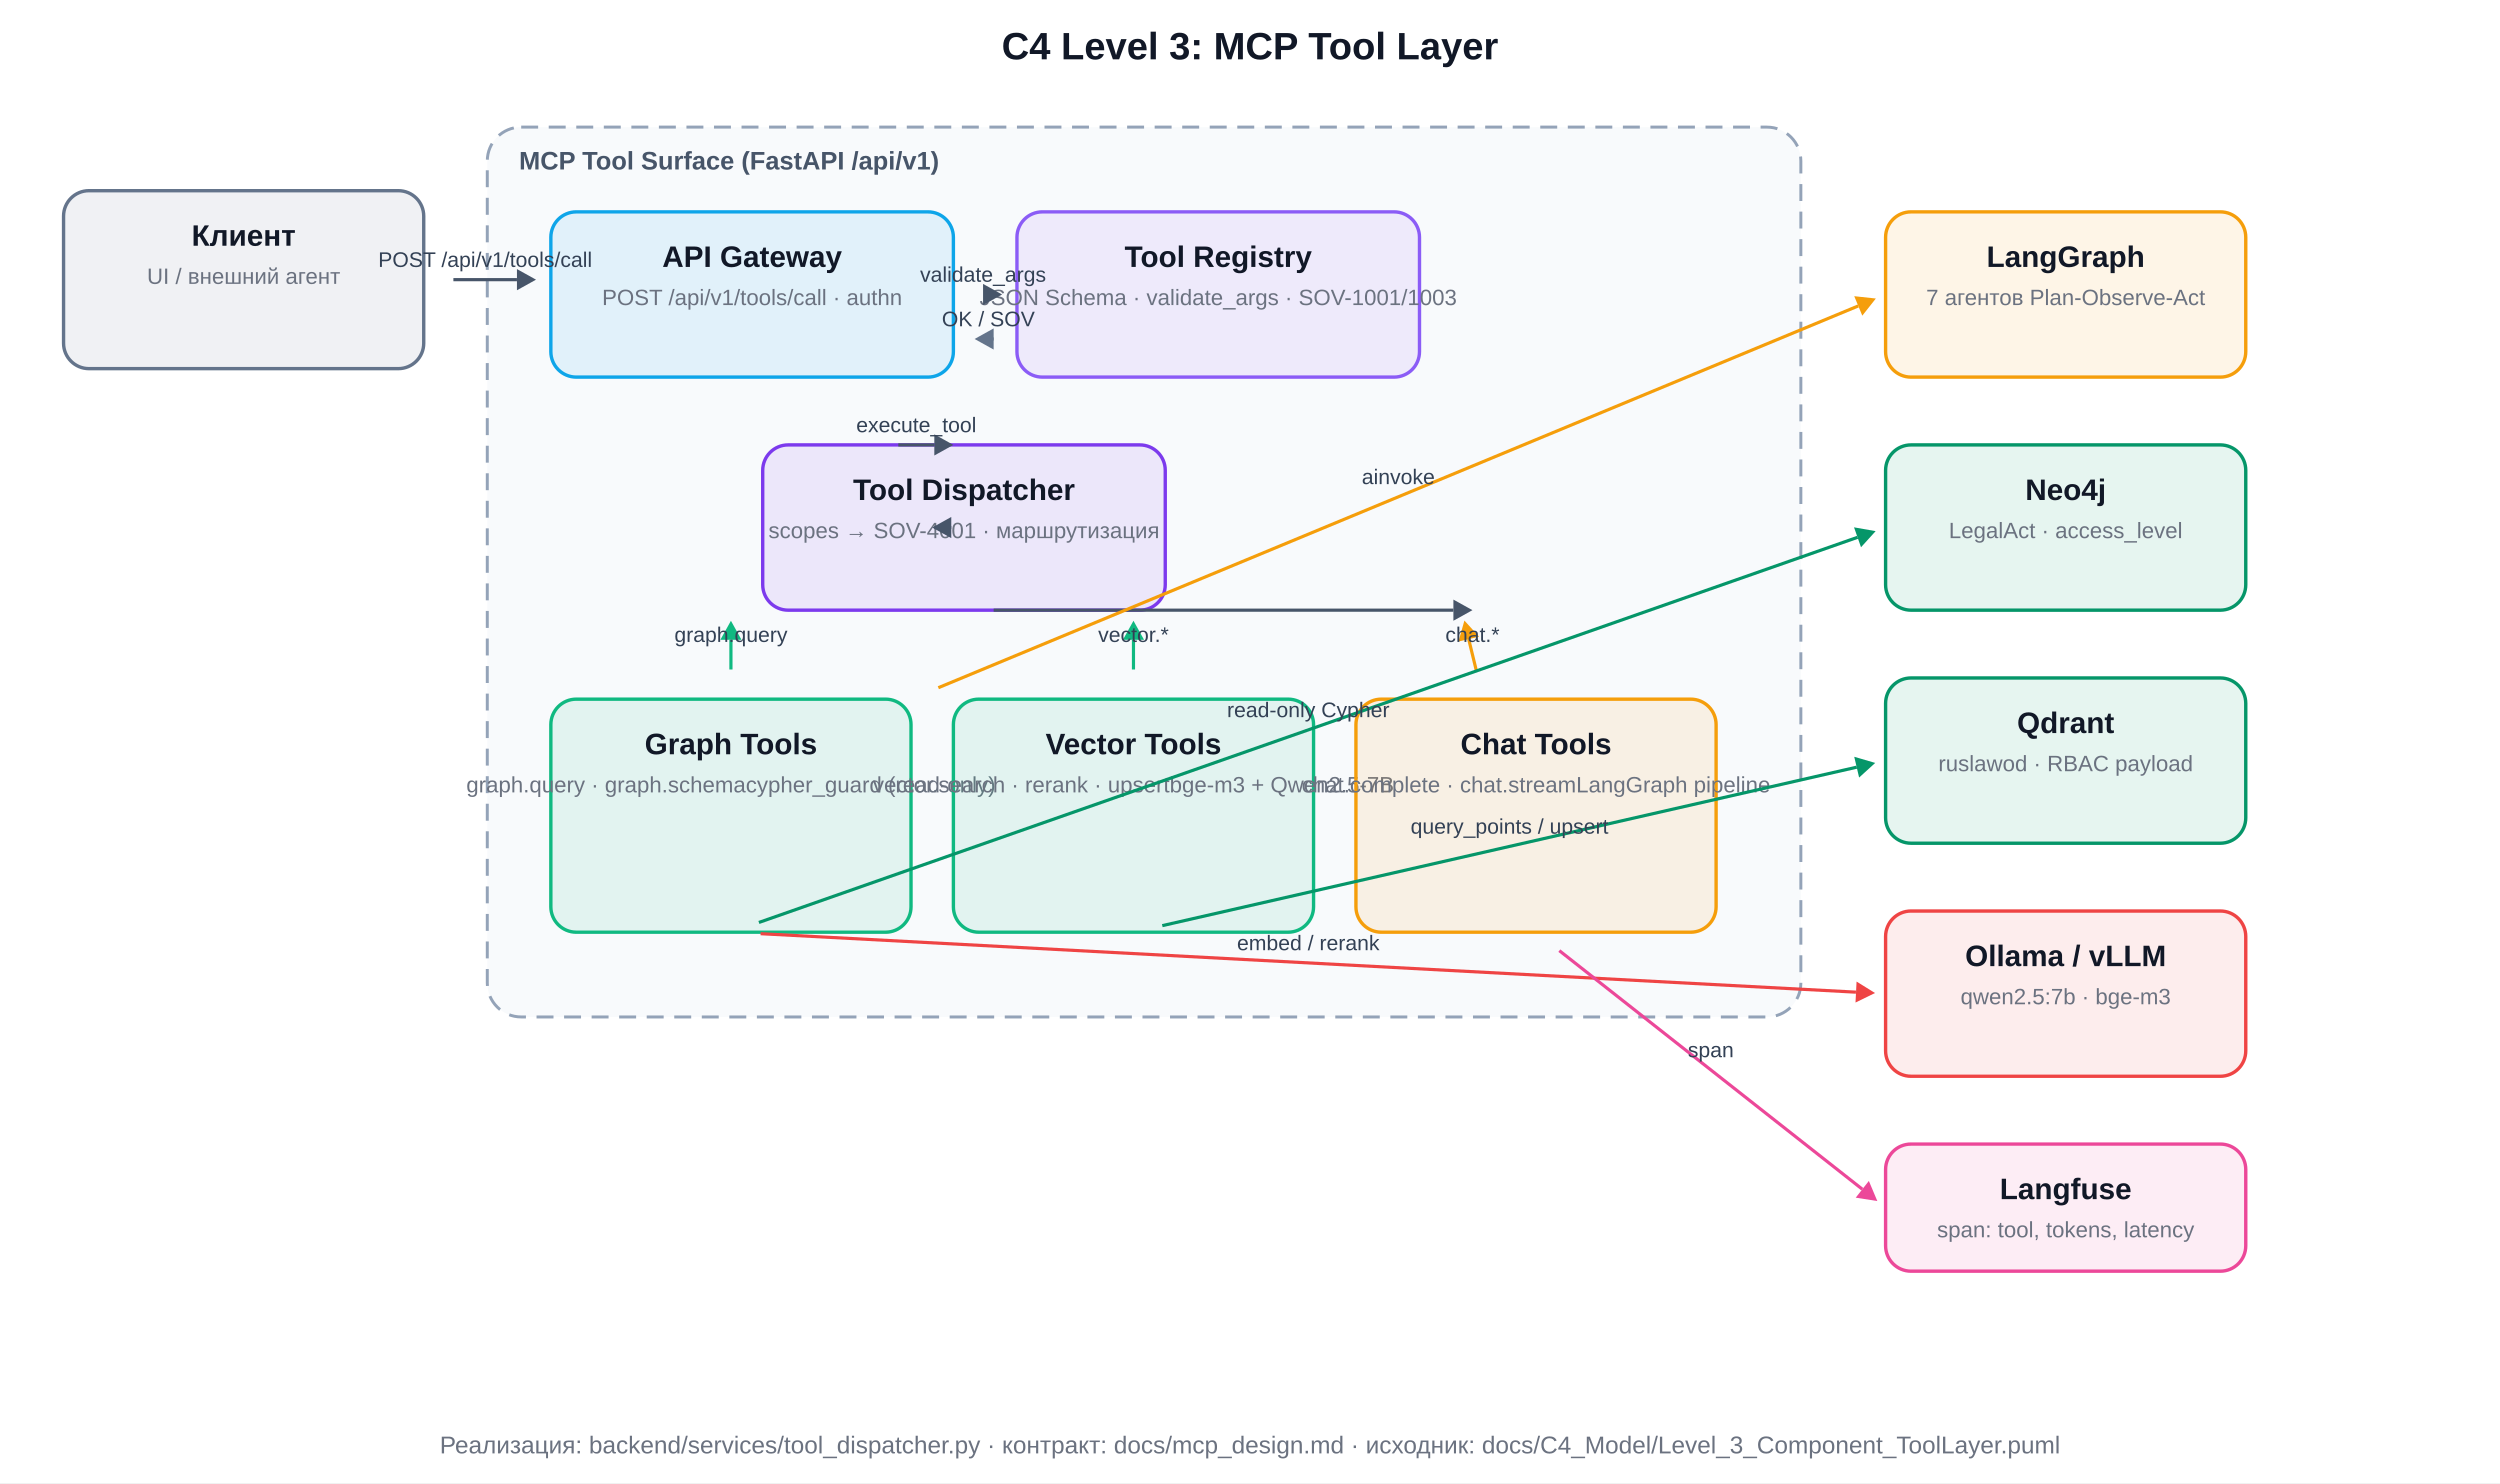
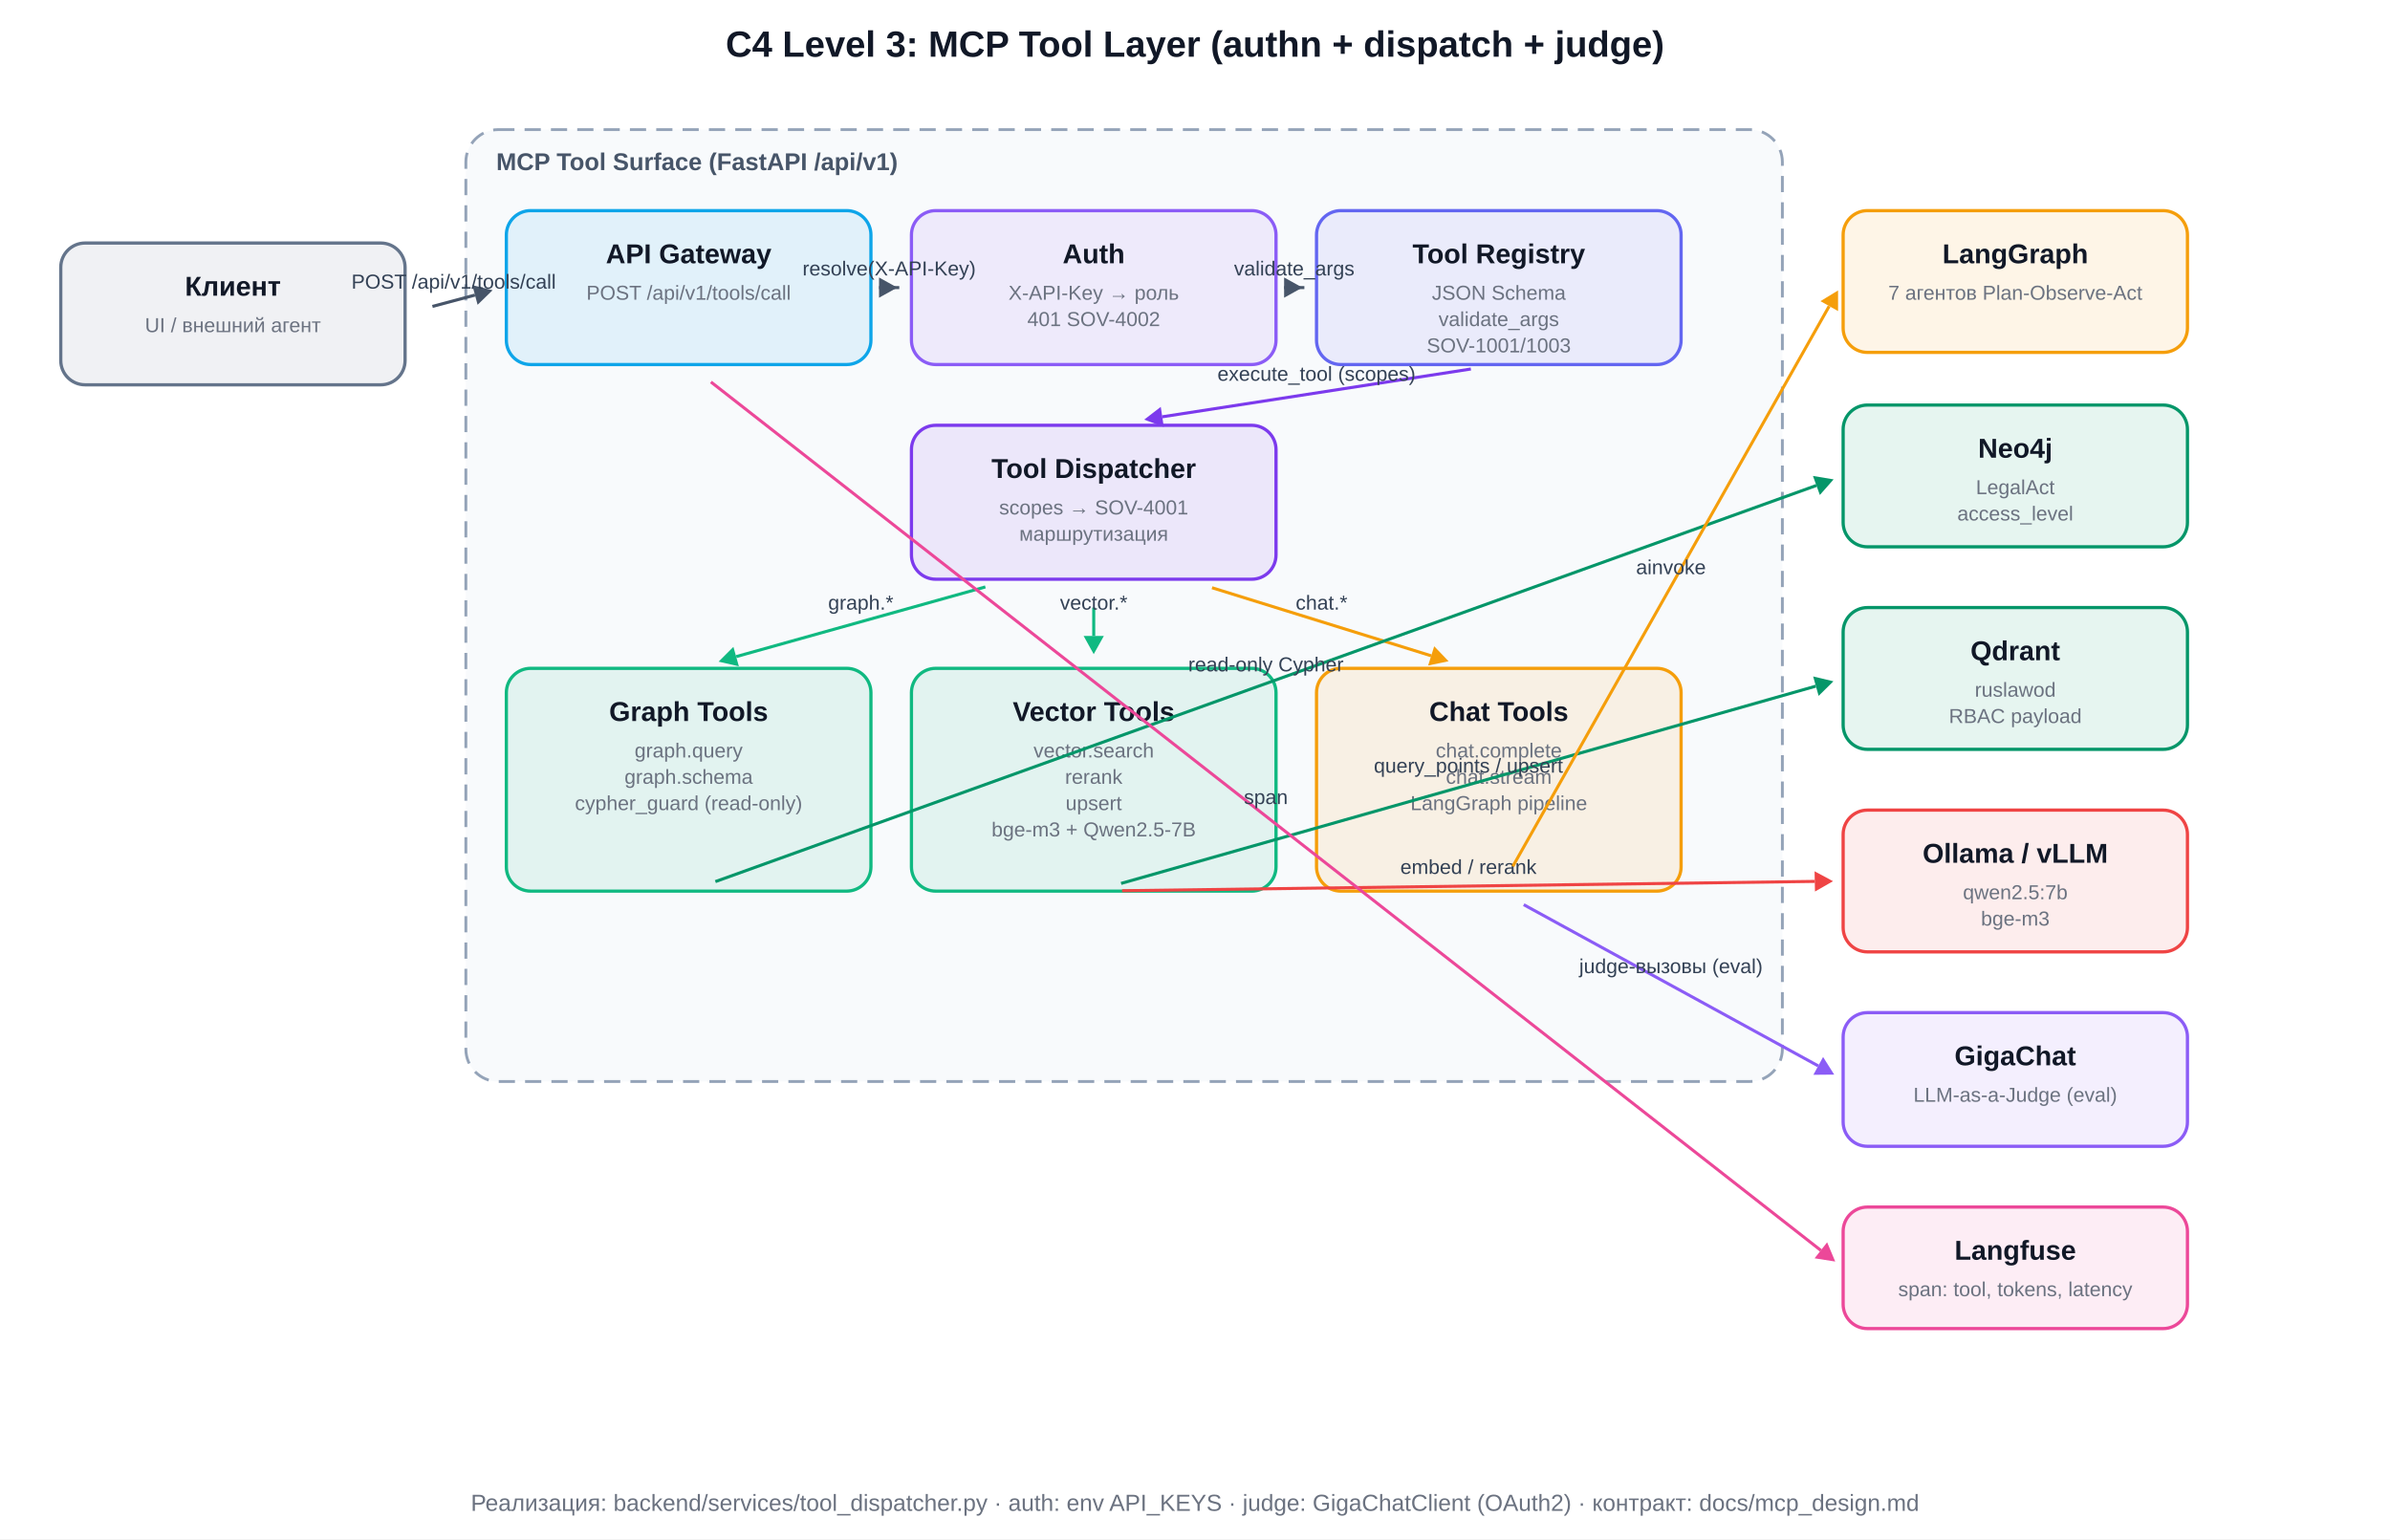
- <svg xmlns="http://www.w3.org/2000/svg" width="1180" height="700" viewBox="0 0 1180 700">
+ <svg xmlns="http://www.w3.org/2000/svg" width="1180" height="760" viewBox="0 0 1180 760">
  <rect width="100%" height="100%" fill="#ffffff" />
-   <text x="590.0" y="28" text-anchor="middle" font-family="Segoe UI, Arial" font-size="18" font-weight="700" fill="#111827">C4 Level 3: MCP Tool Layer</text>
-   <rect x="30" y="90" width="170" height="84" rx="12" fill="#64748b" opacity="0.1" />
-   <rect x="30" y="90" width="170" height="84" rx="12" fill="none" stroke="#64748b" stroke-width="1.6" />
-   <text x="115.0" y="116" text-anchor="middle" font-family="Segoe UI, Arial" font-size="14" font-weight="700" fill="#111827">Клиент</text>
-   <text x="115.0" y="134" text-anchor="middle" font-family="Segoe UI, Arial" font-size="10.5" fill="#6b7280">UI / внешний агент</text>
-   <rect x="230" y="60" width="620" height="420" rx="16" fill="#f8fafc" stroke="#94a3b8" stroke-width="1.4" stroke-dasharray="8,5" />
-   <text x="245" y="80" font-family="Segoe UI, Arial" font-size="12" font-weight="600" fill="#475569">MCP Tool Surface (FastAPI /api/v1)</text>
-   <rect x="260" y="100" width="190" height="78" rx="12" fill="#0ea5e9" opacity="0.1" />
-   <rect x="260" y="100" width="190" height="78" rx="12" fill="none" stroke="#0ea5e9" stroke-width="1.6" />
-   <text x="355.0" y="126" text-anchor="middle" font-family="Segoe UI, Arial" font-size="14" font-weight="700" fill="#111827">API Gateway</text>
-   <text x="355.0" y="144" text-anchor="middle" font-family="Segoe UI, Arial" font-size="10.5" fill="#6b7280">POST /api/v1/tools/call · authn</text>
-   <rect x="480" y="100" width="190" height="78" rx="12" fill="#8b5cf6" opacity="0.1" />
-   <rect x="480" y="100" width="190" height="78" rx="12" fill="none" stroke="#8b5cf6" stroke-width="1.6" />
-   <text x="575.0" y="126" text-anchor="middle" font-family="Segoe UI, Arial" font-size="14" font-weight="700" fill="#111827">Tool Registry</text>
-   <text x="575.0" y="144" text-anchor="middle" font-family="Segoe UI, Arial" font-size="10.5" fill="#6b7280">JSON Schema · validate_args · SOV-1001/1003</text>
-   <rect x="360" y="210" width="190" height="78" rx="12" fill="#7c3aed" opacity="0.1" />
-   <rect x="360" y="210" width="190" height="78" rx="12" fill="none" stroke="#7c3aed" stroke-width="1.6" />
-   <text x="455.0" y="236" text-anchor="middle" font-family="Segoe UI, Arial" font-size="14" font-weight="700" fill="#111827">Tool Dispatcher</text>
-   <text x="455.0" y="254" text-anchor="middle" font-family="Segoe UI, Arial" font-size="10.5" fill="#6b7280">scopes → SOV-4001 · маршрутизация</text>
-   <rect x="260" y="330" width="170" height="110" rx="12" fill="#10b981" opacity="0.1" />
-   <rect x="260" y="330" width="170" height="110" rx="12" fill="none" stroke="#10b981" stroke-width="1.6" />
-   <text x="345.0" y="356" text-anchor="middle" font-family="Segoe UI, Arial" font-size="14" font-weight="700" fill="#111827">Graph Tools</text>
-   <text x="345.0" y="374" text-anchor="middle" font-family="Segoe UI, Arial" font-size="10.5" fill="#6b7280">graph.query · graph.schema
- cypher_guard (read-only)</text>
-   <rect x="450" y="330" width="170" height="110" rx="12" fill="#10b981" opacity="0.1" />
-   <rect x="450" y="330" width="170" height="110" rx="12" fill="none" stroke="#10b981" stroke-width="1.6" />
-   <text x="535.0" y="356" text-anchor="middle" font-family="Segoe UI, Arial" font-size="14" font-weight="700" fill="#111827">Vector Tools</text>
-   <text x="535.0" y="374" text-anchor="middle" font-family="Segoe UI, Arial" font-size="10.5" fill="#6b7280">vector.search · rerank · upsert
- bge-m3 + Qwen2.5-7B</text>
-   <rect x="640" y="330" width="170" height="110" rx="12" fill="#f59e0b" opacity="0.1" />
-   <rect x="640" y="330" width="170" height="110" rx="12" fill="none" stroke="#f59e0b" stroke-width="1.6" />
-   <text x="725.0" y="356" text-anchor="middle" font-family="Segoe UI, Arial" font-size="14" font-weight="700" fill="#111827">Chat Tools</text>
-   <text x="725.0" y="374" text-anchor="middle" font-family="Segoe UI, Arial" font-size="10.5" fill="#6b7280">chat.complete · chat.stream
- LangGraph pipeline</text>
-   <rect x="890" y="100" width="170" height="78" rx="12" fill="#f59e0b" opacity="0.1" />
-   <rect x="890" y="100" width="170" height="78" rx="12" fill="none" stroke="#f59e0b" stroke-width="1.6" />
-   <text x="975.0" y="126" text-anchor="middle" font-family="Segoe UI, Arial" font-size="14" font-weight="700" fill="#111827">LangGraph</text>
-   <text x="975.0" y="144" text-anchor="middle" font-family="Segoe UI, Arial" font-size="10.5" fill="#6b7280">7 агентов Plan-Observe-Act</text>
-   <rect x="890" y="210" width="170" height="78" rx="12" fill="#059669" opacity="0.1" />
-   <rect x="890" y="210" width="170" height="78" rx="12" fill="none" stroke="#059669" stroke-width="1.6" />
-   <text x="975.0" y="236" text-anchor="middle" font-family="Segoe UI, Arial" font-size="14" font-weight="700" fill="#111827">Neo4j</text>
-   <text x="975.0" y="254" text-anchor="middle" font-family="Segoe UI, Arial" font-size="10.5" fill="#6b7280">LegalAct · access_level</text>
-   <rect x="890" y="320" width="170" height="78" rx="12" fill="#059669" opacity="0.1" />
-   <rect x="890" y="320" width="170" height="78" rx="12" fill="none" stroke="#059669" stroke-width="1.6" />
-   <text x="975.0" y="346" text-anchor="middle" font-family="Segoe UI, Arial" font-size="14" font-weight="700" fill="#111827">Qdrant</text>
-   <text x="975.0" y="364" text-anchor="middle" font-family="Segoe UI, Arial" font-size="10.5" fill="#6b7280">ruslawod · RBAC payload</text>
-   <rect x="890" y="430" width="170" height="78" rx="12" fill="#ef4444" opacity="0.1" />
-   <rect x="890" y="430" width="170" height="78" rx="12" fill="none" stroke="#ef4444" stroke-width="1.6" />
-   <text x="975.0" y="456" text-anchor="middle" font-family="Segoe UI, Arial" font-size="14" font-weight="700" fill="#111827">Ollama / vLLM</text>
-   <text x="975.0" y="474" text-anchor="middle" font-family="Segoe UI, Arial" font-size="10.5" fill="#6b7280">qwen2.5:7b · bge-m3</text>
-   <rect x="890" y="540" width="170" height="60" rx="12" fill="#ec4899" opacity="0.1" />
-   <rect x="890" y="540" width="170" height="60" rx="12" fill="none" stroke="#ec4899" stroke-width="1.6" />
-   <text x="975.0" y="566" text-anchor="middle" font-family="Segoe UI, Arial" font-size="14" font-weight="700" fill="#111827">Langfuse</text>
-   <text x="975.0" y="584" text-anchor="middle" font-family="Segoe UI, Arial" font-size="10.5" fill="#6b7280">span: tool, tokens, latency</text>
-   <line x1="214.0" y1="132.0" x2="244.0" y2="132.0" stroke="#475569" stroke-width="1.5" />
-   <polygon points="253.0,132.0 244.0,137.0 244.0,127.0" fill="#475569" />
-   <text x="229.0" y="126.0" text-anchor="middle" font-family="Segoe UI, Arial" font-size="10" fill="#334155">POST /api/v1/tools/call</text>
-   <line x1="464.0" y1="139.0" x2="464.0" y2="139.0" stroke="#475569" stroke-width="1.5" />
-   <polygon points="473.0,139.0 464.0,144.0 464.0,134.0" fill="#475569" />
-   <text x="464.0" y="133.0" text-anchor="middle" font-family="Segoe UI, Arial" font-size="10" fill="#334155">validate_args</text>
-   <line x1="464.0" y1="160.0" x2="469.0" y2="160.0" stroke="#64748b" stroke-width="1.5" />
-   <polygon points="460.0,160.0 469.0,155.0 469.0,165.0" fill="#64748b" />
-   <text x="466.5" y="154.0" text-anchor="middle" font-family="Segoe UI, Arial" font-size="10" fill="#334155">OK / SOV</text>
-   <line x1="424.0" y1="210.0" x2="441.0" y2="210.0" stroke="#475569" stroke-width="1.5" />
-   <polygon points="450.0,210.0 441.0,215.0 441.0,205.0" fill="#475569" />
-   <text x="432.5" y="204.0" text-anchor="middle" font-family="Segoe UI, Arial" font-size="10" fill="#334155">execute_tool</text>
-   <line x1="441.0" y1="249.0" x2="449.0" y2="249.0" stroke="#475569" stroke-width="1.5" />
-   <polygon points="440.0,249.0 449.0,244.0 449.0,254.0" fill="#475569" />
-   <line x1="345.0" y1="316.0" x2="345.0" y2="302.0" stroke="#10b981" stroke-width="1.5" />
-   <polygon points="345.0,293.0 350.0,302.0 340.0,302.0" fill="#10b981" />
-   <text x="345.0" y="303.0" text-anchor="middle" font-family="Segoe UI, Arial" font-size="10" fill="#334155">graph.query</text>
-   <line x1="535.0" y1="316.0" x2="535.0" y2="302.0" stroke="#10b981" stroke-width="1.5" />
-   <polygon points="535.0,293.0 540.0,302.0 530.0,302.0" fill="#10b981" />
-   <text x="535.0" y="303.0" text-anchor="middle" font-family="Segoe UI, Arial" font-size="10" fill="#334155">vector.*</text>
-   <line x1="696.8" y1="316.4" x2="693.2" y2="301.6" stroke="#f59e0b" stroke-width="1.5" />
-   <polygon points="691.2,292.9 698.1,300.5 688.4,302.8" fill="#f59e0b" />
-   <text x="695.0" y="303.0" text-anchor="middle" font-family="Segoe UI, Arial" font-size="10" fill="#334155">chat.*</text>
-   <line x1="469.0" y1="288.0" x2="686.0" y2="288.0" stroke="#475569" stroke-width="1.5" />
-   <polygon points="695.0,288.0 686.0,293.0 686.0,283.0" fill="#475569" />
-   <line x1="442.9" y1="324.6" x2="877.1" y2="144.4" stroke="#f59e0b" stroke-width="1.5" />
-   <polygon points="885.4,140.9 879.0,149.0 875.2,139.8" fill="#f59e0b" />
-   <text x="660.0" y="228.5" text-anchor="middle" font-family="Segoe UI, Arial" font-size="10" fill="#334155">ainvoke</text>
-   <line x1="358.2" y1="435.4" x2="876.8" y2="253.6" stroke="#059669" stroke-width="1.5" />
-   <polygon points="885.3,250.7 878.4,258.3 875.1,248.9" fill="#059669" />
-   <text x="617.5" y="338.5" text-anchor="middle" font-family="Segoe UI, Arial" font-size="10" fill="#334155">read-only Cypher</text>
-   <line x1="548.6" y1="436.9" x2="876.4" y2="362.1" stroke="#059669" stroke-width="1.5" />
-   <polygon points="885.1,360.1 877.5,367.0 875.2,357.2" fill="#059669" />
-   <text x="712.5" y="393.5" text-anchor="middle" font-family="Segoe UI, Arial" font-size="10" fill="#334155">query_points / upsert</text>
-   <line x1="359.0" y1="440.7" x2="876.0" y2="468.3" stroke="#ef4444" stroke-width="1.5" />
-   <polygon points="885.0,468.7 875.8,473.2 876.3,463.3" fill="#ef4444" />
-   <text x="617.5" y="448.5" text-anchor="middle" font-family="Segoe UI, Arial" font-size="10" fill="#334155">embed / rerank</text>
-   <line x1="736.0" y1="448.7" x2="879.0" y2="561.3" stroke="#ec4899" stroke-width="1.5" />
-   <polygon points="886.1,566.9 875.9,565.3 882.1,557.4" fill="#ec4899" />
-   <text x="807.5" y="499.0" text-anchor="middle" font-family="Segoe UI, Arial" font-size="10" fill="#334155">span</text>
-   <text x="590.0" y="686" text-anchor="middle" font-family="Segoe UI, Arial" font-size="11.5" fill="#6b7280">Реализация: backend/services/tool_dispatcher.py · контракт: docs/mcp_design.md · исходник: docs/C4_Model/Level_3_Component_ToolLayer.puml</text>
+   <text x="590.0" y="28" text-anchor="middle" font-family="Segoe UI, Arial" font-size="18" font-weight="700" fill="#111827">C4 Level 3: MCP Tool Layer (authn + dispatch + judge)</text>
+   <rect x="30" y="120" width="170" height="70" rx="12" fill="#64748b" opacity="0.1" />
+   <rect x="30" y="120" width="170" height="70" rx="12" fill="none" stroke="#64748b" stroke-width="1.6" />
+   <text x="115.0" y="146" text-anchor="middle" font-family="Segoe UI, Arial" font-size="13.5" font-weight="700" fill="#111827">Клиент</text>
+   <text x="115.0" y="164" text-anchor="middle" font-family="Segoe UI, Arial" font-size="10" fill="#6b7280">UI / внешний агент</text>
+   <rect x="230" y="64" width="650" height="470" rx="16" fill="#f8fafc" stroke="#94a3b8" stroke-width="1.4" stroke-dasharray="8,5" />
+   <text x="245" y="84" font-family="Segoe UI, Arial" font-size="12" font-weight="600" fill="#475569">MCP Tool Surface (FastAPI /api/v1)</text>
+   <rect x="250" y="104" width="180" height="76" rx="12" fill="#0ea5e9" opacity="0.1" />
+   <rect x="250" y="104" width="180" height="76" rx="12" fill="none" stroke="#0ea5e9" stroke-width="1.6" />
+   <text x="340.0" y="130" text-anchor="middle" font-family="Segoe UI, Arial" font-size="13.5" font-weight="700" fill="#111827">API Gateway</text>
+   <text x="340.0" y="148" text-anchor="middle" font-family="Segoe UI, Arial" font-size="10" fill="#6b7280">POST /api/v1/tools/call</text>
+   <rect x="450" y="104" width="180" height="76" rx="12" fill="#8b5cf6" opacity="0.1" />
+   <rect x="450" y="104" width="180" height="76" rx="12" fill="none" stroke="#8b5cf6" stroke-width="1.6" />
+   <text x="540.0" y="130" text-anchor="middle" font-family="Segoe UI, Arial" font-size="13.5" font-weight="700" fill="#111827">Auth</text>
+   <text x="540.0" y="148" text-anchor="middle" font-family="Segoe UI, Arial" font-size="10" fill="#6b7280">X-API-Key → роль</text>
+   <text x="540.0" y="161" text-anchor="middle" font-family="Segoe UI, Arial" font-size="10" fill="#6b7280">401 SOV-4002</text>
+   <rect x="650" y="104" width="180" height="76" rx="12" fill="#6366f1" opacity="0.1" />
+   <rect x="650" y="104" width="180" height="76" rx="12" fill="none" stroke="#6366f1" stroke-width="1.6" />
+   <text x="740.0" y="130" text-anchor="middle" font-family="Segoe UI, Arial" font-size="13.5" font-weight="700" fill="#111827">Tool Registry</text>
+   <text x="740.0" y="148" text-anchor="middle" font-family="Segoe UI, Arial" font-size="10" fill="#6b7280">JSON Schema</text>
+   <text x="740.0" y="161" text-anchor="middle" font-family="Segoe UI, Arial" font-size="10" fill="#6b7280">validate_args</text>
+   <text x="740.0" y="174" text-anchor="middle" font-family="Segoe UI, Arial" font-size="10" fill="#6b7280">SOV-1001/1003</text>
+   <rect x="450" y="210" width="180" height="76" rx="12" fill="#7c3aed" opacity="0.1" />
+   <rect x="450" y="210" width="180" height="76" rx="12" fill="none" stroke="#7c3aed" stroke-width="1.6" />
+   <text x="540.0" y="236" text-anchor="middle" font-family="Segoe UI, Arial" font-size="13.5" font-weight="700" fill="#111827">Tool Dispatcher</text>
+   <text x="540.0" y="254" text-anchor="middle" font-family="Segoe UI, Arial" font-size="10" fill="#6b7280">scopes → SOV-4001</text>
+   <text x="540.0" y="267" text-anchor="middle" font-family="Segoe UI, Arial" font-size="10" fill="#6b7280">маршрутизация</text>
+   <rect x="250" y="330" width="180" height="110" rx="12" fill="#10b981" opacity="0.1" />
+   <rect x="250" y="330" width="180" height="110" rx="12" fill="none" stroke="#10b981" stroke-width="1.6" />
+   <text x="340.0" y="356" text-anchor="middle" font-family="Segoe UI, Arial" font-size="13.5" font-weight="700" fill="#111827">Graph Tools</text>
+   <text x="340.0" y="374" text-anchor="middle" font-family="Segoe UI, Arial" font-size="10" fill="#6b7280">graph.query</text>
+   <text x="340.0" y="387" text-anchor="middle" font-family="Segoe UI, Arial" font-size="10" fill="#6b7280">graph.schema</text>
+   <text x="340.0" y="400" text-anchor="middle" font-family="Segoe UI, Arial" font-size="10" fill="#6b7280">cypher_guard (read-only)</text>
+   <rect x="450" y="330" width="180" height="110" rx="12" fill="#10b981" opacity="0.1" />
+   <rect x="450" y="330" width="180" height="110" rx="12" fill="none" stroke="#10b981" stroke-width="1.6" />
+   <text x="540.0" y="356" text-anchor="middle" font-family="Segoe UI, Arial" font-size="13.5" font-weight="700" fill="#111827">Vector Tools</text>
+   <text x="540.0" y="374" text-anchor="middle" font-family="Segoe UI, Arial" font-size="10" fill="#6b7280">vector.search</text>
+   <text x="540.0" y="387" text-anchor="middle" font-family="Segoe UI, Arial" font-size="10" fill="#6b7280">rerank</text>
+   <text x="540.0" y="400" text-anchor="middle" font-family="Segoe UI, Arial" font-size="10" fill="#6b7280">upsert</text>
+   <text x="540.0" y="413" text-anchor="middle" font-family="Segoe UI, Arial" font-size="10" fill="#6b7280">bge-m3 + Qwen2.5-7B</text>
+   <rect x="650" y="330" width="180" height="110" rx="12" fill="#f59e0b" opacity="0.1" />
+   <rect x="650" y="330" width="180" height="110" rx="12" fill="none" stroke="#f59e0b" stroke-width="1.6" />
+   <text x="740.0" y="356" text-anchor="middle" font-family="Segoe UI, Arial" font-size="13.5" font-weight="700" fill="#111827">Chat Tools</text>
+   <text x="740.0" y="374" text-anchor="middle" font-family="Segoe UI, Arial" font-size="10" fill="#6b7280">chat.complete</text>
+   <text x="740.0" y="387" text-anchor="middle" font-family="Segoe UI, Arial" font-size="10" fill="#6b7280">chat.stream</text>
+   <text x="740.0" y="400" text-anchor="middle" font-family="Segoe UI, Arial" font-size="10" fill="#6b7280">LangGraph pipeline</text>
+   <rect x="910" y="104" width="170" height="70" rx="12" fill="#f59e0b" opacity="0.1" />
+   <rect x="910" y="104" width="170" height="70" rx="12" fill="none" stroke="#f59e0b" stroke-width="1.6" />
+   <text x="995.0" y="130" text-anchor="middle" font-family="Segoe UI, Arial" font-size="13.5" font-weight="700" fill="#111827">LangGraph</text>
+   <text x="995.0" y="148" text-anchor="middle" font-family="Segoe UI, Arial" font-size="10" fill="#6b7280">7 агентов Plan-Observe-Act</text>
+   <rect x="910" y="200" width="170" height="70" rx="12" fill="#059669" opacity="0.1" />
+   <rect x="910" y="200" width="170" height="70" rx="12" fill="none" stroke="#059669" stroke-width="1.6" />
+   <text x="995.0" y="226" text-anchor="middle" font-family="Segoe UI, Arial" font-size="13.5" font-weight="700" fill="#111827">Neo4j</text>
+   <text x="995.0" y="244" text-anchor="middle" font-family="Segoe UI, Arial" font-size="10" fill="#6b7280">LegalAct</text>
+   <text x="995.0" y="257" text-anchor="middle" font-family="Segoe UI, Arial" font-size="10" fill="#6b7280">access_level</text>
+   <rect x="910" y="300" width="170" height="70" rx="12" fill="#059669" opacity="0.1" />
+   <rect x="910" y="300" width="170" height="70" rx="12" fill="none" stroke="#059669" stroke-width="1.6" />
+   <text x="995.0" y="326" text-anchor="middle" font-family="Segoe UI, Arial" font-size="13.5" font-weight="700" fill="#111827">Qdrant</text>
+   <text x="995.0" y="344" text-anchor="middle" font-family="Segoe UI, Arial" font-size="10" fill="#6b7280">ruslawod</text>
+   <text x="995.0" y="357" text-anchor="middle" font-family="Segoe UI, Arial" font-size="10" fill="#6b7280">RBAC payload</text>
+   <rect x="910" y="400" width="170" height="70" rx="12" fill="#ef4444" opacity="0.1" />
+   <rect x="910" y="400" width="170" height="70" rx="12" fill="none" stroke="#ef4444" stroke-width="1.6" />
+   <text x="995.0" y="426" text-anchor="middle" font-family="Segoe UI, Arial" font-size="13.5" font-weight="700" fill="#111827">Ollama / vLLM</text>
+   <text x="995.0" y="444" text-anchor="middle" font-family="Segoe UI, Arial" font-size="10" fill="#6b7280">qwen2.5:7b</text>
+   <text x="995.0" y="457" text-anchor="middle" font-family="Segoe UI, Arial" font-size="10" fill="#6b7280">bge-m3</text>
+   <rect x="910" y="500" width="170" height="66" rx="12" fill="#8b5cf6" opacity="0.1" />
+   <rect x="910" y="500" width="170" height="66" rx="12" fill="none" stroke="#8b5cf6" stroke-width="1.6" />
+   <text x="995.0" y="526" text-anchor="middle" font-family="Segoe UI, Arial" font-size="13.5" font-weight="700" fill="#111827">GigaChat</text>
+   <text x="995.0" y="544" text-anchor="middle" font-family="Segoe UI, Arial" font-size="10" fill="#6b7280">LLM-as-a-Judge (eval)</text>
+   <rect x="910" y="596" width="170" height="60" rx="12" fill="#ec4899" opacity="0.1" />
+   <rect x="910" y="596" width="170" height="60" rx="12" fill="none" stroke="#ec4899" stroke-width="1.6" />
+   <text x="995.0" y="622" text-anchor="middle" font-family="Segoe UI, Arial" font-size="13.5" font-weight="700" fill="#111827">Langfuse</text>
+   <text x="995.0" y="640" text-anchor="middle" font-family="Segoe UI, Arial" font-size="10" fill="#6b7280">span: tool, tokens, latency</text>
+   <line x1="213.5" y1="151.3" x2="234.5" y2="145.7" stroke="#475569" stroke-width="1.5" />
+   <polygon points="243.2,143.3 235.8,150.5 233.2,140.8" fill="#475569" />
+   <text x="224.0" y="142.5" text-anchor="middle" font-family="Segoe UI, Arial" font-size="10" fill="#334155">POST /api/v1/tools/call</text>
+   <line x1="444.0" y1="142.0" x2="434.0" y2="142.0" stroke="#475569" stroke-width="1.5" />
+   <polygon points="443.0,142.0 434.0,147.0 434.0,137.0" fill="#475569" />
+   <text x="439.0" y="136.0" text-anchor="middle" font-family="Segoe UI, Arial" font-size="10" fill="#334155">resolve(X-API-Key)</text>
+   <line x1="644.0" y1="142.0" x2="634.0" y2="142.0" stroke="#475569" stroke-width="1.5" />
+   <polygon points="643.0,142.0 634.0,147.0 634.0,137.0" fill="#475569" />
+   <text x="639.0" y="136.0" text-anchor="middle" font-family="Segoe UI, Arial" font-size="10" fill="#334155">validate_args</text>
+   <line x1="726.2" y1="182.2" x2="573.8" y2="205.8" stroke="#7c3aed" stroke-width="1.5" />
+   <polygon points="564.9,207.2 573.1,200.9 574.6,210.8" fill="#7c3aed" />
+   <text x="650.0" y="188.0" text-anchor="middle" font-family="Segoe UI, Arial" font-size="10" fill="#334155">execute_tool (scopes)</text>
+   <line x1="486.5" y1="289.8" x2="363.5" y2="324.2" stroke="#10b981" stroke-width="1.5" />
+   <polygon points="354.8,326.7 362.1,319.4 364.8,329.0" fill="#10b981" />
+   <text x="425.0" y="301.0" text-anchor="middle" font-family="Segoe UI, Arial" font-size="10" fill="#334155">graph.*</text>
+   <line x1="540.0" y1="300.0" x2="540.0" y2="314.0" stroke="#10b981" stroke-width="1.5" />
+   <polygon points="540.0,323.0 535.0,314.0 545.0,314.0" fill="#10b981" />
+   <text x="540.0" y="301.0" text-anchor="middle" font-family="Segoe UI, Arial" font-size="10" fill="#334155">vector.*</text>
+   <line x1="598.4" y1="290.2" x2="706.6" y2="323.8" stroke="#f59e0b" stroke-width="1.5" />
+   <polygon points="715.2,326.5 705.1,328.6 708.1,319.1" fill="#f59e0b" />
+   <text x="652.5" y="301.0" text-anchor="middle" font-family="Segoe UI, Arial" font-size="10" fill="#334155">chat.*</text>
+   <line x1="353.2" y1="435.3" x2="896.8" y2="239.7" stroke="#059669" stroke-width="1.5" />
+   <polygon points="905.3,236.7 898.5,244.4 895.1,235.0" fill="#059669" />
+   <text x="625.0" y="331.5" text-anchor="middle" font-family="Segoe UI, Arial" font-size="10" fill="#334155">read-only Cypher</text>
+   <line x1="553.5" y1="436.2" x2="896.5" y2="338.8" stroke="#059669" stroke-width="1.5" />
+   <polygon points="905.2,336.4 897.9,343.6 895.2,334.0" fill="#059669" />
+   <text x="725.0" y="381.5" text-anchor="middle" font-family="Segoe UI, Arial" font-size="10" fill="#334155">query_points / upsert</text>
+   <line x1="554.0" y1="439.8" x2="896.0" y2="435.2" stroke="#ef4444" stroke-width="1.5" />
+   <polygon points="905.0,435.1 896.1,440.2 895.9,430.2" fill="#ef4444" />
+   <text x="725.0" y="431.5" text-anchor="middle" font-family="Segoe UI, Arial" font-size="10" fill="#334155">embed / rerank</text>
+   <line x1="746.9" y1="427.8" x2="903.1" y2="151.2" stroke="#f59e0b" stroke-width="1.5" />
+   <polygon points="907.5,143.4 907.5,153.6 898.8,148.7" fill="#f59e0b" />
+   <text x="825.0" y="283.5" text-anchor="middle" font-family="Segoe UI, Arial" font-size="10" fill="#334155">ainvoke</text>
+   <line x1="752.3" y1="446.7" x2="897.7" y2="526.3" stroke="#8b5cf6" stroke-width="1.5" />
+   <polygon points="905.6,530.6 895.3,530.7 900.1,521.9" fill="#8b5cf6" />
+   <text x="825.0" y="480.5" text-anchor="middle" font-family="Segoe UI, Arial" font-size="10" fill="#334155">judge-вызовы (eval)</text>
+   <line x1="351.0" y1="188.6" x2="899.0" y2="617.4" stroke="#ec4899" stroke-width="1.5" />
+   <polygon points="906.1,622.9 895.9,621.3 902.1,613.4" fill="#ec4899" />
+   <text x="625.0" y="397.0" text-anchor="middle" font-family="Segoe UI, Arial" font-size="10" fill="#334155">span</text>
+   <text x="590.0" y="746" text-anchor="middle" font-family="Segoe UI, Arial" font-size="11.5" fill="#6b7280">Реализация: backend/services/tool_dispatcher.py · auth: env API_KEYS · judge: GigaChatClient (OAuth2) · контракт: docs/mcp_design.md</text>
</svg>
